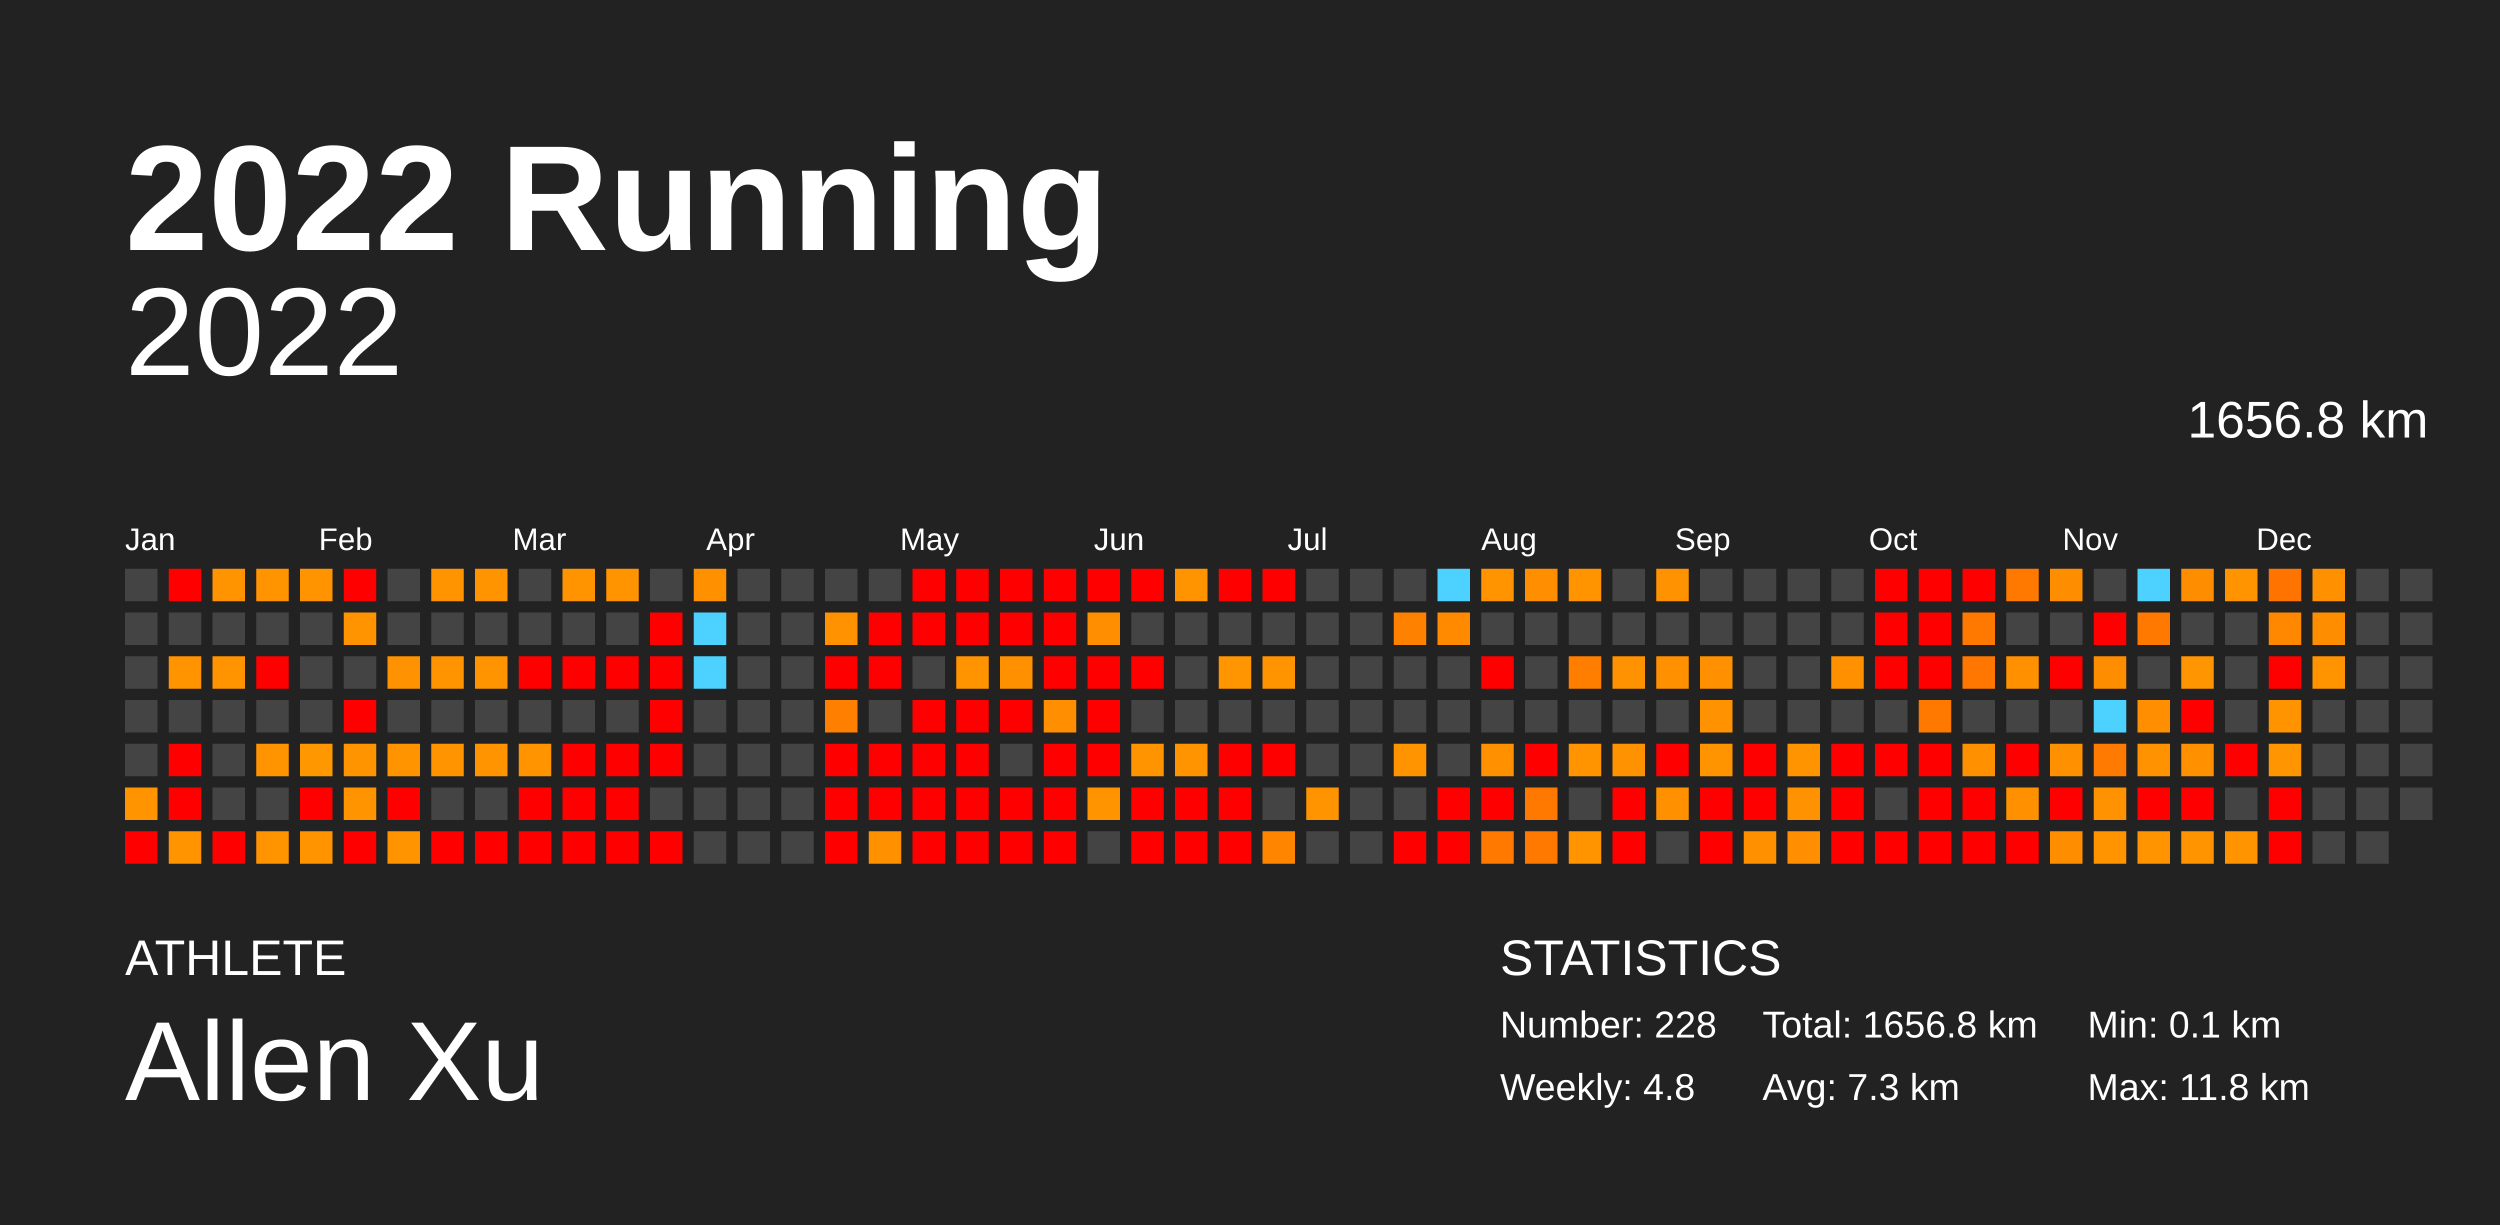
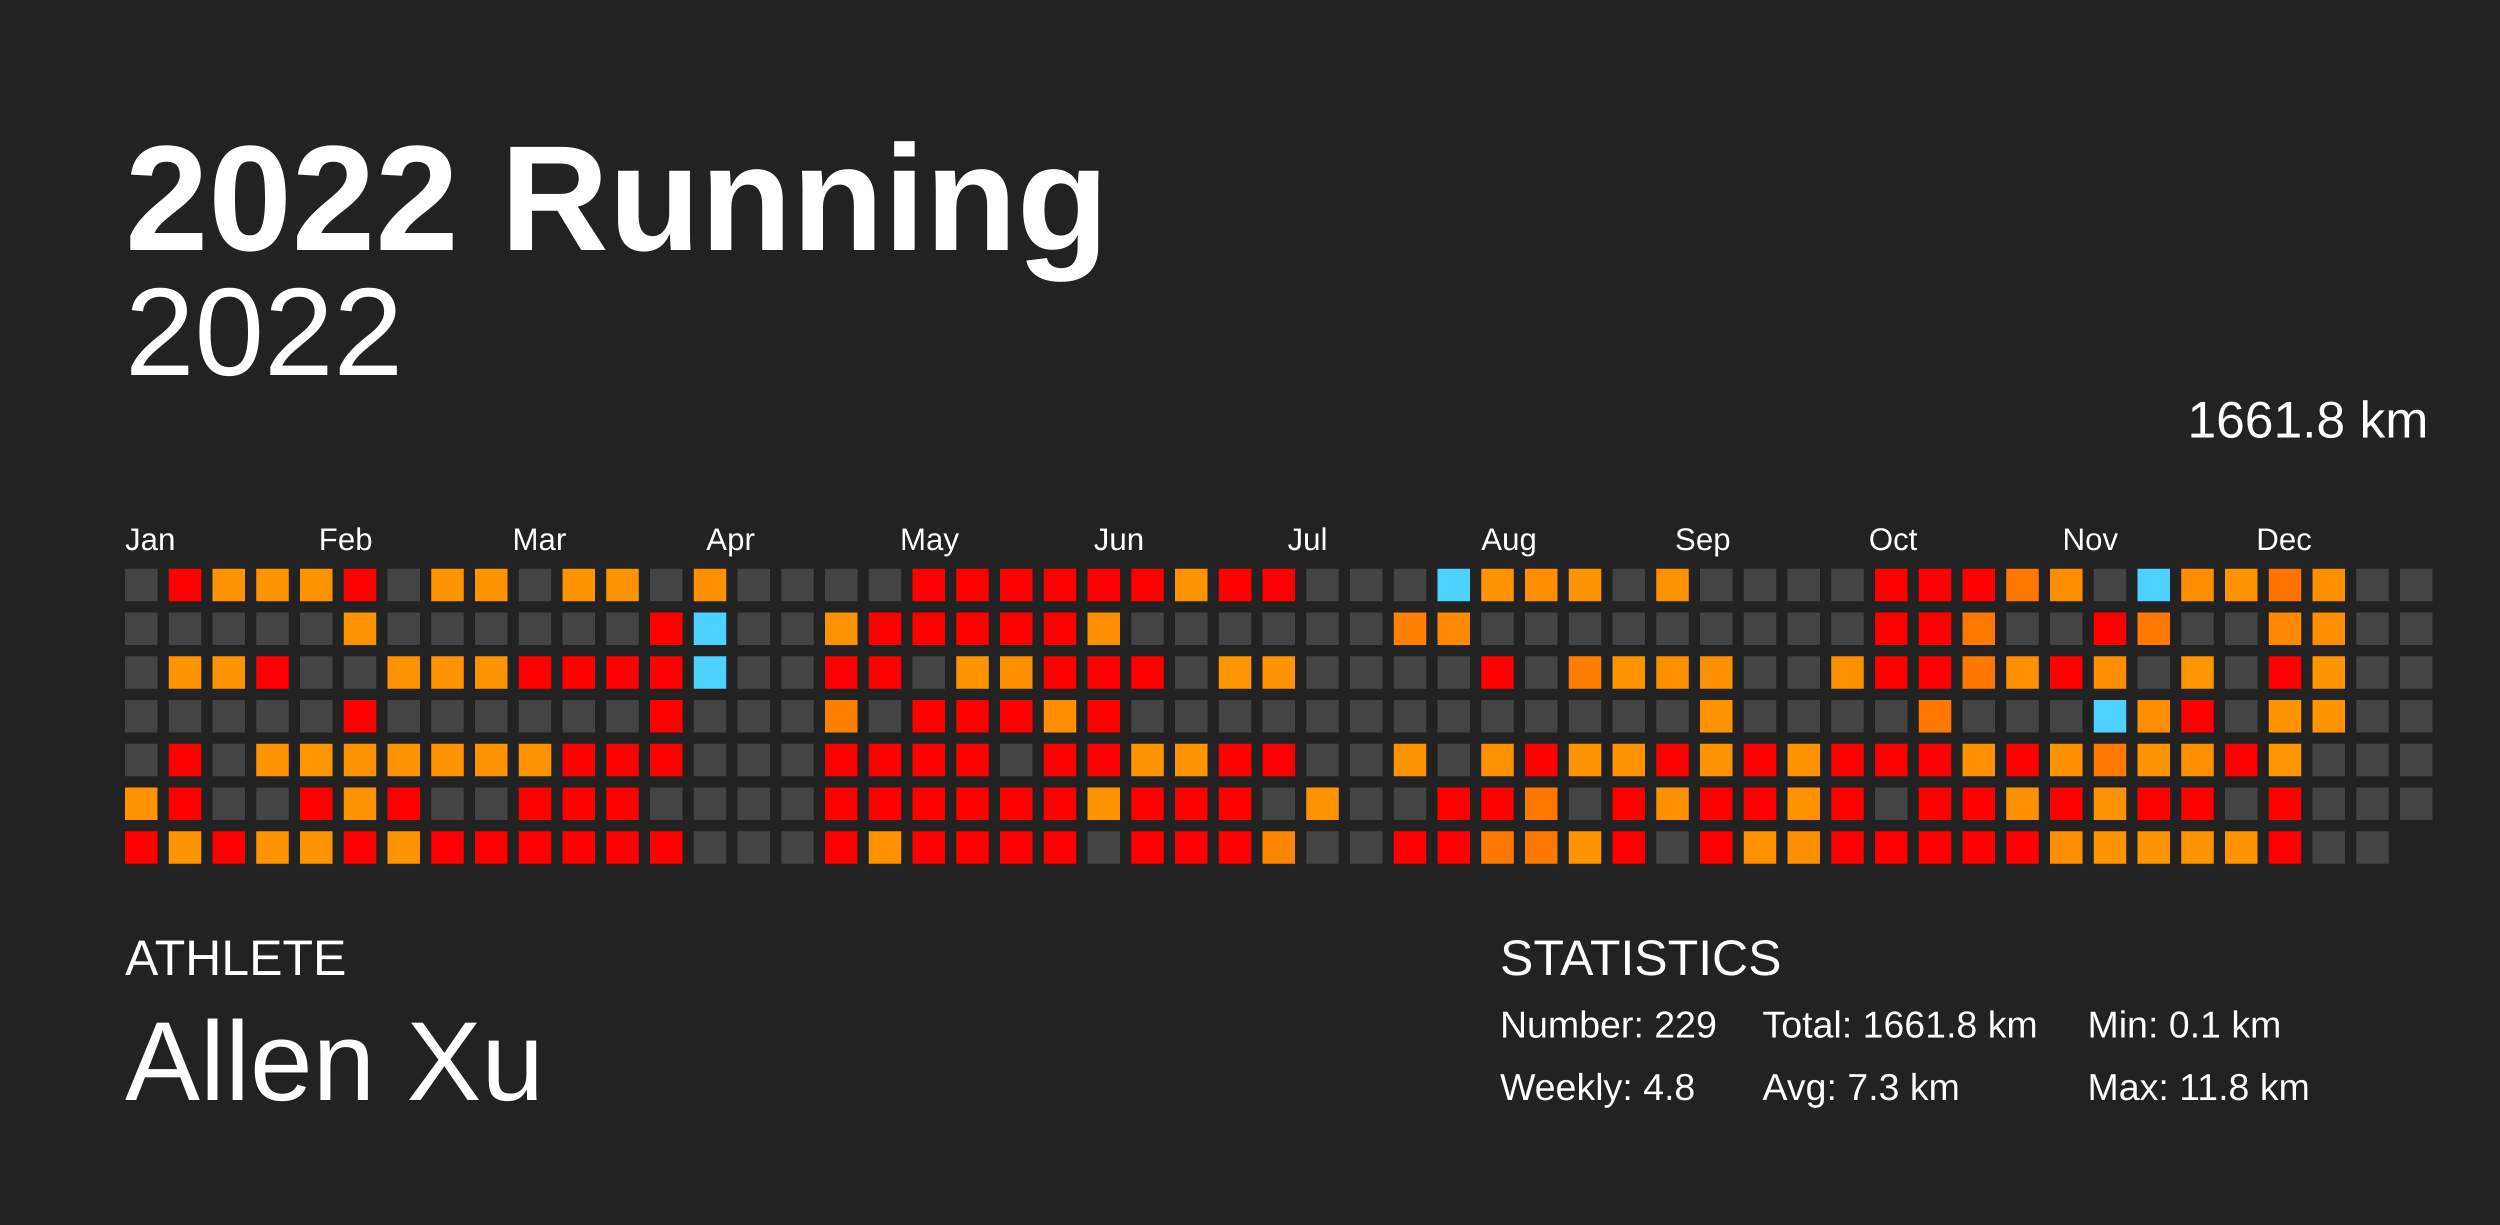
<svg xmlns="http://www.w3.org/2000/svg" baseProfile="full" height="98mm" version="1.1" viewBox="0,0,200,98" width="200mm">
  <defs />
  <rect fill="#222222" height="98" width="200" x="0" y="0" />
  <text fill="#FFFFFF" style="font-size:12px; font-family:Arial; font-weight:bold;" x="10" y="20">2022 Running</text>
  <text fill="#FFFFFF" style="font-size:4px; font-family:Arial" x="10" y="78">ATHLETE</text>
  <text fill="#FFFFFF" style="font-size:9px; font-family:Arial" x="10" y="88">Allen Xu</text>
  <text fill="#FFFFFF" style="font-size:4px; font-family:Arial" x="120" y="78">STATISTICS</text>
-   <text fill="#FFFFFF" style="font-size:3px; font-family:Arial" x="120" y="83">Number: 228</text>
+   <text fill="#FFFFFF" style="font-size:3px; font-family:Arial" x="120" y="83">Number: 229</text>
  <text fill="#FFFFFF" style="font-size:3px; font-family:Arial" x="120" y="88">Weekly: 4.8</text>
-   <text fill="#FFFFFF" style="font-size:3px; font-family:Arial" x="141" y="83">Total: 1656.8 km</text>
+   <text fill="#FFFFFF" style="font-size:3px; font-family:Arial" x="141" y="83">Total: 1661.8 km</text>
  <text fill="#FFFFFF" style="font-size:3px; font-family:Arial" x="141" y="88">Avg: 7.3 km</text>
  <text fill="#FFFFFF" style="font-size:3px; font-family:Arial" x="167" y="83">Min: 0.1 km</text>
  <text fill="#FFFFFF" style="font-size:3px; font-family:Arial" x="167" y="88">Max: 11.8 km</text>
  <text alignment-baseline="hanging" fill="#FFFFFF" style="font-size:10.0px; font-family:Arial;" x="10" y="30">2022</text>
-   <text alignment-baseline="hanging" fill="#FFFFFF" style="font-size:4.125px; font-family:Arial;" x="175" y="35">1656.8 km</text>
+   <text alignment-baseline="hanging" fill="#FFFFFF" style="font-size:4.125px; font-family:Arial;" x="175" y="35">1661.8 km</text>
  <text fill="#FFFFFF" style="font-size:2.5px; font-family:Arial" x="10.0" y="44">Jan</text>
  <text fill="#FFFFFF" style="font-size:2.5px; font-family:Arial" x="25.5" y="44">Feb</text>
  <text fill="#FFFFFF" style="font-size:2.5px; font-family:Arial" x="41.0" y="44">Mar</text>
  <text fill="#FFFFFF" style="font-size:2.5px; font-family:Arial" x="56.5" y="44">Apr</text>
  <text fill="#FFFFFF" style="font-size:2.5px; font-family:Arial" x="72.0" y="44">May</text>
  <text fill="#FFFFFF" style="font-size:2.5px; font-family:Arial" x="87.5" y="44">Jun</text>
  <text fill="#FFFFFF" style="font-size:2.5px; font-family:Arial" x="103.0" y="44">Jul</text>
  <text fill="#FFFFFF" style="font-size:2.5px; font-family:Arial" x="118.5" y="44">Aug</text>
  <text fill="#FFFFFF" style="font-size:2.5px; font-family:Arial" x="134.0" y="44">Sep</text>
  <text fill="#FFFFFF" style="font-size:2.5px; font-family:Arial" x="149.5" y="44">Oct</text>
  <text fill="#FFFFFF" style="font-size:2.5px; font-family:Arial" x="165.0" y="44">Nov</text>
  <text fill="#FFFFFF" style="font-size:2.5px; font-family:Arial" x="180.5" y="44">Dec</text>
  <rect fill="#444444" height="2.6" width="2.6" x="10.0" y="45.5" />
  <rect fill="#444444" height="2.6" width="2.6" x="10.0" y="49.0" />
  <rect fill="#444444" height="2.6" width="2.6" x="10.0" y="52.5" />
  <rect fill="#444444" height="2.6" width="2.6" x="10.0" y="56.0" />
  <rect fill="#444444" height="2.6" width="2.6" x="10.0" y="59.5" />
  <rect fill="#ff9400" height="2.6" width="2.6" x="10.0" y="63.0" />
  <rect fill="red" height="2.6" width="2.6" x="10.0" y="66.5" />
  <rect fill="red" height="2.6" width="2.6" x="13.5" y="45.5" />
  <rect fill="#444444" height="2.6" width="2.6" x="13.5" y="49.0" />
  <rect fill="#ff9300" height="2.6" width="2.6" x="13.5" y="52.5" />
  <rect fill="#444444" height="2.6" width="2.6" x="13.5" y="56.0" />
  <rect fill="red" height="2.6" width="2.6" x="13.5" y="59.5" />
  <rect fill="red" height="2.6" width="2.6" x="13.5" y="63.0" />
  <rect fill="#ff9300" height="2.6" width="2.6" x="13.5" y="66.5" />
  <rect fill="#ff9300" height="2.6" width="2.6" x="17.0" y="45.5" />
  <rect fill="#444444" height="2.6" width="2.6" x="17.0" y="49.0" />
  <rect fill="#ff9300" height="2.6" width="2.6" x="17.0" y="52.5" />
  <rect fill="#444444" height="2.6" width="2.6" x="17.0" y="56.0" />
  <rect fill="#444444" height="2.6" width="2.6" x="17.0" y="59.5" />
  <rect fill="#444444" height="2.6" width="2.6" x="17.0" y="63.0" />
  <rect fill="red" height="2.6" width="2.6" x="17.0" y="66.5" />
  <rect fill="#ff9300" height="2.6" width="2.6" x="20.5" y="45.5" />
  <rect fill="#444444" height="2.6" width="2.6" x="20.5" y="49.0" />
  <rect fill="red" height="2.6" width="2.6" x="20.5" y="52.5" />
  <rect fill="#444444" height="2.6" width="2.6" x="20.5" y="56.0" />
  <rect fill="#ff9400" height="2.6" width="2.6" x="20.5" y="59.5" />
  <rect fill="#444444" height="2.6" width="2.6" x="20.5" y="63.0" />
  <rect fill="#ff9300" height="2.6" width="2.6" x="20.5" y="66.5" />
  <rect fill="#ff9300" height="2.6" width="2.6" x="24.0" y="45.5" />
  <rect fill="#444444" height="2.6" width="2.6" x="24.0" y="49.0" />
  <rect fill="#444444" height="2.6" width="2.6" x="24.0" y="52.5" />
  <rect fill="#444444" height="2.6" width="2.6" x="24.0" y="56.0" />
  <rect fill="#ff9700" height="2.6" width="2.6" x="24.0" y="59.5" />
  <rect fill="red" height="2.6" width="2.6" x="24.0" y="63.0" />
  <rect fill="#ff9300" height="2.6" width="2.6" x="24.0" y="66.5" />
  <rect fill="red" height="2.6" width="2.6" x="27.5" y="45.5" />
  <rect fill="#ff9400" height="2.6" width="2.6" x="27.5" y="49.0" />
  <rect fill="#444444" height="2.6" width="2.6" x="27.5" y="52.5" />
  <rect fill="red" height="2.6" width="2.6" x="27.5" y="56.0" />
  <rect fill="#ff9300" height="2.6" width="2.6" x="27.5" y="59.5" />
  <rect fill="#ff9300" height="2.6" width="2.6" x="27.5" y="63.0" />
  <rect fill="red" height="2.6" width="2.6" x="27.5" y="66.5" />
  <rect fill="#444444" height="2.6" width="2.6" x="31.0" y="45.5" />
  <rect fill="#444444" height="2.6" width="2.6" x="31.0" y="49.0" />
  <rect fill="#ff9200" height="2.6" width="2.6" x="31.0" y="52.5" />
  <rect fill="#444444" height="2.6" width="2.6" x="31.0" y="56.0" />
  <rect fill="#ff9300" height="2.6" width="2.6" x="31.0" y="59.5" />
  <rect fill="red" height="2.6" width="2.6" x="31.0" y="63.0" />
  <rect fill="#ff9300" height="2.6" width="2.6" x="31.0" y="66.5" />
  <rect fill="#ff9300" height="2.6" width="2.6" x="34.5" y="45.5" />
  <rect fill="#444444" height="2.6" width="2.6" x="34.5" y="49.0" />
  <rect fill="#ff9300" height="2.6" width="2.6" x="34.5" y="52.5" />
  <rect fill="#444444" height="2.6" width="2.6" x="34.5" y="56.0" />
  <rect fill="#ff9400" height="2.6" width="2.6" x="34.5" y="59.5" />
  <rect fill="#444444" height="2.6" width="2.6" x="34.5" y="63.0" />
  <rect fill="red" height="2.6" width="2.6" x="34.5" y="66.5" />
  <rect fill="#ff9300" height="2.6" width="2.6" x="38.0" y="45.5" />
  <rect fill="#444444" height="2.6" width="2.6" x="38.0" y="49.0" />
  <rect fill="#ff9300" height="2.6" width="2.6" x="38.0" y="52.5" />
  <rect fill="#444444" height="2.6" width="2.6" x="38.0" y="56.0" />
  <rect fill="#ff9300" height="2.6" width="2.6" x="38.0" y="59.5" />
  <rect fill="#444444" height="2.6" width="2.6" x="38.0" y="63.0" />
  <rect fill="red" height="2.6" width="2.6" x="38.0" y="66.5" />
  <rect fill="#444444" height="2.6" width="2.6" x="41.5" y="45.5" />
  <rect fill="#444444" height="2.6" width="2.6" x="41.5" y="49.0" />
  <rect fill="red" height="2.6" width="2.6" x="41.5" y="52.5" />
  <rect fill="#444444" height="2.6" width="2.6" x="41.5" y="56.0" />
  <rect fill="#ff9400" height="2.6" width="2.6" x="41.5" y="59.5" />
  <rect fill="red" height="2.6" width="2.6" x="41.5" y="63.0" />
  <rect fill="red" height="2.6" width="2.6" x="41.5" y="66.5" />
  <rect fill="#ff9300" height="2.6" width="2.6" x="45.0" y="45.5" />
  <rect fill="#444444" height="2.6" width="2.6" x="45.0" y="49.0" />
  <rect fill="red" height="2.6" width="2.6" x="45.0" y="52.5" />
  <rect fill="#444444" height="2.6" width="2.6" x="45.0" y="56.0" />
  <rect fill="red" height="2.6" width="2.6" x="45.0" y="59.5" />
  <rect fill="red" height="2.6" width="2.6" x="45.0" y="63.0" />
  <rect fill="red" height="2.6" width="2.6" x="45.0" y="66.5" />
  <rect fill="#ff9300" height="2.6" width="2.6" x="48.5" y="45.5" />
  <rect fill="#444444" height="2.6" width="2.6" x="48.5" y="49.0" />
  <rect fill="red" height="2.6" width="2.6" x="48.5" y="52.5" />
  <rect fill="#444444" height="2.6" width="2.6" x="48.5" y="56.0" />
  <rect fill="red" height="2.6" width="2.6" x="48.5" y="59.5" />
  <rect fill="red" height="2.6" width="2.6" x="48.5" y="63.0" />
  <rect fill="red" height="2.6" width="2.6" x="48.5" y="66.5" />
  <rect fill="#444444" height="2.6" width="2.6" x="52.0" y="45.5" />
  <rect fill="red" height="2.6" width="2.6" x="52.0" y="49.0" />
  <rect fill="red" height="2.6" width="2.6" x="52.0" y="52.5" />
  <rect fill="red" height="2.6" width="2.6" x="52.0" y="56.0" />
  <rect fill="red" height="2.6" width="2.6" x="52.0" y="59.5" />
  <rect fill="#444444" height="2.6" width="2.6" x="52.0" y="63.0" />
  <rect fill="red" height="2.6" width="2.6" x="52.0" y="66.5" />
  <rect fill="#ff9100" height="2.6" width="2.6" x="55.5" y="45.5" />
  <rect fill="#4dd2ff" height="2.6" width="2.6" x="55.5" y="49.0" />
  <rect fill="#4dd2ff" height="2.6" width="2.6" x="55.5" y="52.5" />
  <rect fill="#444444" height="2.6" width="2.6" x="55.5" y="56.0" />
  <rect fill="#444444" height="2.6" width="2.6" x="55.5" y="59.5" />
  <rect fill="#444444" height="2.6" width="2.6" x="55.5" y="63.0" />
  <rect fill="#444444" height="2.6" width="2.6" x="55.5" y="66.5" />
  <rect fill="#444444" height="2.6" width="2.6" x="59.0" y="45.5" />
  <rect fill="#444444" height="2.6" width="2.6" x="59.0" y="49.0" />
  <rect fill="#444444" height="2.6" width="2.6" x="59.0" y="52.5" />
  <rect fill="#444444" height="2.6" width="2.6" x="59.0" y="56.0" />
  <rect fill="#444444" height="2.6" width="2.6" x="59.0" y="59.5" />
  <rect fill="#444444" height="2.6" width="2.6" x="59.0" y="63.0" />
  <rect fill="#444444" height="2.6" width="2.6" x="59.0" y="66.5" />
  <rect fill="#444444" height="2.6" width="2.6" x="62.5" y="45.5" />
  <rect fill="#444444" height="2.6" width="2.6" x="62.5" y="49.0" />
  <rect fill="#444444" height="2.6" width="2.6" x="62.5" y="52.5" />
  <rect fill="#444444" height="2.6" width="2.6" x="62.5" y="56.0" />
  <rect fill="#444444" height="2.6" width="2.6" x="62.5" y="59.5" />
  <rect fill="#444444" height="2.6" width="2.6" x="62.5" y="63.0" />
  <rect fill="#444444" height="2.6" width="2.6" x="62.5" y="66.5" />
  <rect fill="#444444" height="2.6" width="2.6" x="66.0" y="45.5" />
  <rect fill="#ff9200" height="2.6" width="2.6" x="66.0" y="49.0" />
  <rect fill="red" height="2.6" width="2.6" x="66.0" y="52.5" />
  <rect fill="#ff8000" height="2.6" width="2.6" x="66.0" y="56.0" />
  <rect fill="red" height="2.6" width="2.6" x="66.0" y="59.5" />
  <rect fill="red" height="2.6" width="2.6" x="66.0" y="63.0" />
  <rect fill="red" height="2.6" width="2.6" x="66.0" y="66.5" />
  <rect fill="#444444" height="2.6" width="2.6" x="69.5" y="45.5" />
  <rect fill="red" height="2.6" width="2.6" x="69.5" y="49.0" />
  <rect fill="red" height="2.6" width="2.6" x="69.5" y="52.5" />
  <rect fill="#444444" height="2.6" width="2.6" x="69.5" y="56.0" />
  <rect fill="red" height="2.6" width="2.6" x="69.5" y="59.5" />
  <rect fill="red" height="2.6" width="2.6" x="69.5" y="63.0" />
  <rect fill="#ff9000" height="2.6" width="2.6" x="69.5" y="66.5" />
  <rect fill="red" height="2.6" width="2.6" x="73.0" y="45.5" />
  <rect fill="red" height="2.6" width="2.6" x="73.0" y="49.0" />
  <rect fill="#444444" height="2.6" width="2.6" x="73.0" y="52.5" />
  <rect fill="red" height="2.6" width="2.6" x="73.0" y="56.0" />
  <rect fill="red" height="2.6" width="2.6" x="73.0" y="59.5" />
  <rect fill="red" height="2.6" width="2.6" x="73.0" y="63.0" />
  <rect fill="red" height="2.6" width="2.6" x="73.0" y="66.5" />
  <rect fill="red" height="2.6" width="2.6" x="76.5" y="45.5" />
  <rect fill="red" height="2.6" width="2.6" x="76.5" y="49.0" />
  <rect fill="#ff9300" height="2.6" width="2.6" x="76.5" y="52.5" />
  <rect fill="red" height="2.6" width="2.6" x="76.5" y="56.0" />
  <rect fill="red" height="2.6" width="2.6" x="76.5" y="59.5" />
  <rect fill="red" height="2.6" width="2.6" x="76.5" y="63.0" />
  <rect fill="red" height="2.6" width="2.6" x="76.5" y="66.5" />
  <rect fill="red" height="2.6" width="2.6" x="80.0" y="45.5" />
  <rect fill="red" height="2.6" width="2.6" x="80.0" y="49.0" />
  <rect fill="#ff9100" height="2.6" width="2.6" x="80.0" y="52.5" />
  <rect fill="red" height="2.6" width="2.6" x="80.0" y="56.0" />
  <rect fill="#444444" height="2.6" width="2.6" x="80.0" y="59.5" />
  <rect fill="red" height="2.6" width="2.6" x="80.0" y="63.0" />
  <rect fill="red" height="2.6" width="2.6" x="80.0" y="66.5" />
  <rect fill="red" height="2.6" width="2.6" x="83.5" y="45.5" />
  <rect fill="red" height="2.6" width="2.6" x="83.5" y="49.0" />
  <rect fill="red" height="2.6" width="2.6" x="83.5" y="52.5" />
  <rect fill="#ff8f00" height="2.6" width="2.6" x="83.5" y="56.0" />
  <rect fill="red" height="2.6" width="2.6" x="83.5" y="59.5" />
  <rect fill="red" height="2.6" width="2.6" x="83.5" y="63.0" />
  <rect fill="red" height="2.6" width="2.6" x="83.5" y="66.5" />
  <rect fill="red" height="2.6" width="2.6" x="87.0" y="45.5" />
  <rect fill="#ff8e00" height="2.6" width="2.6" x="87.0" y="49.0" />
  <rect fill="red" height="2.6" width="2.6" x="87.0" y="52.5" />
  <rect fill="red" height="2.6" width="2.6" x="87.0" y="56.0" />
  <rect fill="red" height="2.6" width="2.6" x="87.0" y="59.5" />
  <rect fill="#ff9300" height="2.6" width="2.6" x="87.0" y="63.0" />
  <rect fill="#444444" height="2.6" width="2.6" x="87.0" y="66.5" />
  <rect fill="red" height="2.6" width="2.6" x="90.5" y="45.5" />
  <rect fill="#444444" height="2.6" width="2.6" x="90.5" y="49.0" />
  <rect fill="red" height="2.6" width="2.6" x="90.5" y="52.5" />
  <rect fill="#444444" height="2.6" width="2.6" x="90.5" y="56.0" />
  <rect fill="#ff9400" height="2.6" width="2.6" x="90.5" y="59.5" />
  <rect fill="red" height="2.6" width="2.6" x="90.5" y="63.0" />
  <rect fill="red" height="2.6" width="2.6" x="90.5" y="66.5" />
  <rect fill="#ff9400" height="2.6" width="2.6" x="94.0" y="45.5" />
  <rect fill="#444444" height="2.6" width="2.6" x="94.0" y="49.0" />
  <rect fill="#444444" height="2.6" width="2.6" x="94.0" y="52.5" />
  <rect fill="#444444" height="2.6" width="2.6" x="94.0" y="56.0" />
  <rect fill="#ff9400" height="2.6" width="2.6" x="94.0" y="59.5" />
  <rect fill="red" height="2.6" width="2.6" x="94.0" y="63.0" />
  <rect fill="red" height="2.6" width="2.6" x="94.0" y="66.5" />
  <rect fill="red" height="2.6" width="2.6" x="97.5" y="45.5" />
  <rect fill="#444444" height="2.6" width="2.6" x="97.5" y="49.0" />
  <rect fill="#ff9500" height="2.6" width="2.6" x="97.5" y="52.5" />
  <rect fill="#444444" height="2.6" width="2.6" x="97.5" y="56.0" />
  <rect fill="red" height="2.6" width="2.6" x="97.5" y="59.5" />
  <rect fill="red" height="2.6" width="2.6" x="97.5" y="63.0" />
  <rect fill="red" height="2.6" width="2.6" x="97.5" y="66.5" />
  <rect fill="red" height="2.6" width="2.6" x="101.0" y="45.5" />
  <rect fill="#444444" height="2.6" width="2.6" x="101.0" y="49.0" />
  <rect fill="#ff9400" height="2.6" width="2.6" x="101.0" y="52.5" />
  <rect fill="#444444" height="2.6" width="2.6" x="101.0" y="56.0" />
  <rect fill="red" height="2.6" width="2.6" x="101.0" y="59.5" />
  <rect fill="#444444" height="2.6" width="2.6" x="101.0" y="63.0" />
  <rect fill="#ff8500" height="2.6" width="2.6" x="101.0" y="66.5" />
  <rect fill="#444444" height="2.6" width="2.6" x="104.5" y="45.5" />
  <rect fill="#444444" height="2.6" width="2.6" x="104.5" y="49.0" />
  <rect fill="#444444" height="2.6" width="2.6" x="104.5" y="52.5" />
  <rect fill="#444444" height="2.6" width="2.6" x="104.5" y="56.0" />
  <rect fill="#444444" height="2.6" width="2.6" x="104.5" y="59.5" />
  <rect fill="#ff9400" height="2.6" width="2.6" x="104.5" y="63.0" />
  <rect fill="#444444" height="2.6" width="2.6" x="104.5" y="66.5" />
  <rect fill="#444444" height="2.6" width="2.6" x="108.0" y="45.5" />
  <rect fill="#444444" height="2.6" width="2.6" x="108.0" y="49.0" />
  <rect fill="#444444" height="2.6" width="2.6" x="108.0" y="52.5" />
  <rect fill="#444444" height="2.6" width="2.6" x="108.0" y="56.0" />
  <rect fill="#444444" height="2.6" width="2.6" x="108.0" y="59.5" />
  <rect fill="#444444" height="2.6" width="2.6" x="108.0" y="63.0" />
  <rect fill="#444444" height="2.6" width="2.6" x="108.0" y="66.5" />
  <rect fill="#444444" height="2.6" width="2.6" x="111.5" y="45.5" />
  <rect fill="#ff8100" height="2.6" width="2.6" x="111.5" y="49.0" />
  <rect fill="#444444" height="2.6" width="2.6" x="111.5" y="52.5" />
  <rect fill="#444444" height="2.6" width="2.6" x="111.5" y="56.0" />
  <rect fill="#ff9400" height="2.6" width="2.6" x="111.5" y="59.5" />
  <rect fill="#444444" height="2.6" width="2.6" x="111.5" y="63.0" />
  <rect fill="red" height="2.6" width="2.6" x="111.5" y="66.5" />
  <rect fill="#4dd2ff" height="2.6" width="2.6" x="115.0" y="45.5" />
  <rect fill="#ff8a00" height="2.6" width="2.6" x="115.0" y="49.0" />
  <rect fill="#444444" height="2.6" width="2.6" x="115.0" y="52.5" />
  <rect fill="#444444" height="2.6" width="2.6" x="115.0" y="56.0" />
  <rect fill="#444444" height="2.6" width="2.6" x="115.0" y="59.5" />
  <rect fill="red" height="2.6" width="2.6" x="115.0" y="63.0" />
  <rect fill="red" height="2.6" width="2.6" x="115.0" y="66.5" />
  <rect fill="#ff9400" height="2.6" width="2.6" x="118.5" y="45.5" />
  <rect fill="#444444" height="2.6" width="2.6" x="118.5" y="49.0" />
  <rect fill="red" height="2.6" width="2.6" x="118.5" y="52.5" />
  <rect fill="#444444" height="2.6" width="2.6" x="118.5" y="56.0" />
  <rect fill="#ff9000" height="2.6" width="2.6" x="118.5" y="59.5" />
  <rect fill="red" height="2.6" width="2.6" x="118.5" y="63.0" />
  <rect fill="#ff7800" height="2.6" width="2.6" x="118.5" y="66.5" />
  <rect fill="#ff8f00" height="2.6" width="2.6" x="122.0" y="45.5" />
  <rect fill="#444444" height="2.6" width="2.6" x="122.0" y="49.0" />
  <rect fill="#444444" height="2.6" width="2.6" x="122.0" y="52.5" />
  <rect fill="#444444" height="2.6" width="2.6" x="122.0" y="56.0" />
  <rect fill="red" height="2.6" width="2.6" x="122.0" y="59.5" />
  <rect fill="#ff7900" height="2.6" width="2.6" x="122.0" y="63.0" />
  <rect fill="#ff7900" height="2.6" width="2.6" x="122.0" y="66.5" />
  <rect fill="#ff9400" height="2.6" width="2.6" x="125.5" y="45.5" />
  <rect fill="#444444" height="2.6" width="2.6" x="125.5" y="49.0" />
  <rect fill="#ff7e00" height="2.6" width="2.6" x="125.5" y="52.5" />
  <rect fill="#444444" height="2.6" width="2.6" x="125.5" y="56.0" />
  <rect fill="#ff9400" height="2.6" width="2.6" x="125.5" y="59.5" />
  <rect fill="#444444" height="2.6" width="2.6" x="125.5" y="63.0" />
  <rect fill="#ff9400" height="2.6" width="2.6" x="125.5" y="66.5" />
  <rect fill="#444444" height="2.6" width="2.6" x="129.0" y="45.5" />
  <rect fill="#444444" height="2.6" width="2.6" x="129.0" y="49.0" />
  <rect fill="#ff9200" height="2.6" width="2.6" x="129.0" y="52.5" />
  <rect fill="#444444" height="2.6" width="2.6" x="129.0" y="56.0" />
  <rect fill="#ff9200" height="2.6" width="2.6" x="129.0" y="59.5" />
  <rect fill="red" height="2.6" width="2.6" x="129.0" y="63.0" />
  <rect fill="red" height="2.6" width="2.6" x="129.0" y="66.5" />
  <rect fill="#ff9200" height="2.6" width="2.6" x="132.5" y="45.5" />
  <rect fill="#444444" height="2.6" width="2.6" x="132.5" y="49.0" />
  <rect fill="#ff9000" height="2.6" width="2.6" x="132.5" y="52.5" />
  <rect fill="#444444" height="2.6" width="2.6" x="132.5" y="56.0" />
  <rect fill="red" height="2.6" width="2.6" x="132.5" y="59.5" />
  <rect fill="#ff9100" height="2.6" width="2.6" x="132.5" y="63.0" />
  <rect fill="#444444" height="2.6" width="2.6" x="132.5" y="66.5" />
  <rect fill="#444444" height="2.6" width="2.6" x="136.0" y="45.5" />
  <rect fill="#444444" height="2.6" width="2.6" x="136.0" y="49.0" />
  <rect fill="#ff9100" height="2.6" width="2.6" x="136.0" y="52.5" />
  <rect fill="#ff9200" height="2.6" width="2.6" x="136.0" y="56.0" />
  <rect fill="#ff9400" height="2.6" width="2.6" x="136.0" y="59.5" />
  <rect fill="red" height="2.6" width="2.6" x="136.0" y="63.0" />
  <rect fill="red" height="2.6" width="2.6" x="136.0" y="66.5" />
  <rect fill="#444444" height="2.6" width="2.6" x="139.5" y="45.5" />
  <rect fill="#444444" height="2.6" width="2.6" x="139.5" y="49.0" />
  <rect fill="#444444" height="2.6" width="2.6" x="139.5" y="52.5" />
  <rect fill="#444444" height="2.6" width="2.6" x="139.5" y="56.0" />
  <rect fill="red" height="2.6" width="2.6" x="139.5" y="59.5" />
  <rect fill="red" height="2.6" width="2.6" x="139.5" y="63.0" />
  <rect fill="#ff9000" height="2.6" width="2.6" x="139.5" y="66.5" />
  <rect fill="#444444" height="2.6" width="2.6" x="143.0" y="45.5" />
  <rect fill="#444444" height="2.6" width="2.6" x="143.0" y="49.0" />
  <rect fill="#444444" height="2.6" width="2.6" x="143.0" y="52.5" />
  <rect fill="#444444" height="2.6" width="2.6" x="143.0" y="56.0" />
  <rect fill="#ff9300" height="2.6" width="2.6" x="143.0" y="59.5" />
  <rect fill="#ff9200" height="2.6" width="2.6" x="143.0" y="63.0" />
  <rect fill="#ff8f00" height="2.6" width="2.6" x="143.0" y="66.5" />
  <rect fill="#444444" height="2.6" width="2.6" x="146.5" y="45.5" />
  <rect fill="#444444" height="2.6" width="2.6" x="146.5" y="49.0" />
  <rect fill="#ff9100" height="2.6" width="2.6" x="146.5" y="52.5" />
  <rect fill="#444444" height="2.6" width="2.6" x="146.5" y="56.0" />
  <rect fill="red" height="2.6" width="2.6" x="146.5" y="59.5" />
  <rect fill="red" height="2.6" width="2.6" x="146.5" y="63.0" />
  <rect fill="red" height="2.6" width="2.6" x="146.5" y="66.5" />
  <rect fill="red" height="2.6" width="2.6" x="150.0" y="45.5" />
  <rect fill="red" height="2.6" width="2.6" x="150.0" y="49.0" />
  <rect fill="red" height="2.6" width="2.6" x="150.0" y="52.5" />
  <rect fill="#444444" height="2.6" width="2.6" x="150.0" y="56.0" />
  <rect fill="red" height="2.6" width="2.6" x="150.0" y="59.5" />
  <rect fill="#444444" height="2.6" width="2.6" x="150.0" y="63.0" />
  <rect fill="red" height="2.6" width="2.6" x="150.0" y="66.5" />
  <rect fill="red" height="2.6" width="2.6" x="153.5" y="45.5" />
  <rect fill="red" height="2.6" width="2.6" x="153.5" y="49.0" />
  <rect fill="red" height="2.6" width="2.6" x="153.5" y="52.5" />
  <rect fill="#ff7900" height="2.6" width="2.6" x="153.5" y="56.0" />
  <rect fill="red" height="2.6" width="2.6" x="153.5" y="59.5" />
  <rect fill="red" height="2.6" width="2.6" x="153.5" y="63.0" />
  <rect fill="red" height="2.6" width="2.6" x="153.5" y="66.5" />
  <rect fill="red" height="2.6" width="2.6" x="157.0" y="45.5" />
  <rect fill="#ff7800" height="2.6" width="2.6" x="157.0" y="49.0" />
  <rect fill="#ff7700" height="2.6" width="2.6" x="157.0" y="52.5" />
  <rect fill="#444444" height="2.6" width="2.6" x="157.0" y="56.0" />
  <rect fill="#ff9000" height="2.6" width="2.6" x="157.0" y="59.5" />
  <rect fill="red" height="2.6" width="2.6" x="157.0" y="63.0" />
  <rect fill="red" height="2.6" width="2.6" x="157.0" y="66.5" />
  <rect fill="#ff7800" height="2.6" width="2.6" x="160.5" y="45.5" />
  <rect fill="#444444" height="2.6" width="2.6" x="160.5" y="49.0" />
  <rect fill="#ff9000" height="2.6" width="2.6" x="160.5" y="52.5" />
  <rect fill="#444444" height="2.6" width="2.6" x="160.5" y="56.0" />
  <rect fill="red" height="2.6" width="2.6" x="160.5" y="59.5" />
  <rect fill="#ff9100" height="2.6" width="2.6" x="160.5" y="63.0" />
  <rect fill="red" height="2.6" width="2.6" x="160.5" y="66.5" />
  <rect fill="#ff8d00" height="2.6" width="2.6" x="164.0" y="45.5" />
  <rect fill="#444444" height="2.6" width="2.6" x="164.0" y="49.0" />
  <rect fill="red" height="2.6" width="2.6" x="164.0" y="52.5" />
  <rect fill="#444444" height="2.6" width="2.6" x="164.0" y="56.0" />
  <rect fill="#ff9000" height="2.6" width="2.6" x="164.0" y="59.5" />
  <rect fill="red" height="2.6" width="2.6" x="164.0" y="63.0" />
  <rect fill="#ff8d00" height="2.6" width="2.6" x="164.0" y="66.5" />
  <rect fill="#444444" height="2.6" width="2.6" x="167.5" y="45.5" />
  <rect fill="red" height="2.6" width="2.6" x="167.5" y="49.0" />
  <rect fill="#ff8d00" height="2.6" width="2.6" x="167.5" y="52.5" />
  <rect fill="#4dd2ff" height="2.6" width="2.6" x="167.5" y="56.0" />
  <rect fill="#ff7a00" height="2.6" width="2.6" x="167.5" y="59.5" />
  <rect fill="#ff9200" height="2.6" width="2.6" x="167.5" y="63.0" />
  <rect fill="#ff9400" height="2.6" width="2.6" x="167.5" y="66.5" />
  <rect fill="#4dd2ff" height="2.6" width="2.6" x="171.0" y="45.5" />
  <rect fill="#ff7800" height="2.6" width="2.6" x="171.0" y="49.0" />
  <rect fill="#444444" height="2.6" width="2.6" x="171.0" y="52.5" />
  <rect fill="#ff8f00" height="2.6" width="2.6" x="171.0" y="56.0" />
  <rect fill="#ff9200" height="2.6" width="2.6" x="171.0" y="59.5" />
  <rect fill="red" height="2.6" width="2.6" x="171.0" y="63.0" />
  <rect fill="#ff9300" height="2.6" width="2.6" x="171.0" y="66.5" />
  <rect fill="#ff8d00" height="2.6" width="2.6" x="174.5" y="45.5" />
  <rect fill="#444444" height="2.6" width="2.6" x="174.5" y="49.0" />
  <rect fill="#ff9500" height="2.6" width="2.6" x="174.5" y="52.5" />
  <rect fill="red" height="2.6" width="2.6" x="174.5" y="56.0" />
  <rect fill="#ff9000" height="2.6" width="2.6" x="174.5" y="59.5" />
  <rect fill="red" height="2.6" width="2.6" x="174.5" y="63.0" />
  <rect fill="#ff9400" height="2.6" width="2.6" x="174.5" y="66.5" />
  <rect fill="#ff9300" height="2.6" width="2.6" x="178.0" y="45.5" />
  <rect fill="#444444" height="2.6" width="2.6" x="178.0" y="49.0" />
  <rect fill="#444444" height="2.6" width="2.6" x="178.0" y="52.5" />
  <rect fill="#444444" height="2.6" width="2.6" x="178.0" y="56.0" />
  <rect fill="red" height="2.6" width="2.6" x="178.0" y="59.5" />
  <rect fill="#444444" height="2.6" width="2.6" x="178.0" y="63.0" />
  <rect fill="#ff9400" height="2.6" width="2.6" x="178.0" y="66.5" />
  <rect fill="#ff7400" height="2.6" width="2.6" x="181.5" y="45.5" />
  <rect fill="#ff8800" height="2.6" width="2.6" x="181.5" y="49.0" />
  <rect fill="red" height="2.6" width="2.6" x="181.5" y="52.5" />
  <rect fill="#ff9400" height="2.6" width="2.6" x="181.5" y="56.0" />
  <rect fill="#ff9500" height="2.6" width="2.6" x="181.5" y="59.5" />
  <rect fill="red" height="2.6" width="2.6" x="181.5" y="63.0" />
  <rect fill="red" height="2.6" width="2.6" x="181.5" y="66.5" />
  <rect fill="#ff9100" height="2.6" width="2.6" x="185.0" y="45.5" />
  <rect fill="#ff8d00" height="2.6" width="2.6" x="185.0" y="49.0" />
  <rect fill="#ff9300" height="2.6" width="2.6" x="185.0" y="52.5" />
-   <rect fill="#444444" height="2.6" width="2.6" x="185.0" y="56.0" />
+   <rect fill="#ff9400" height="2.6" width="2.6" x="185.0" y="56.0" />
  <rect fill="#444444" height="2.6" width="2.6" x="185.0" y="59.5" />
  <rect fill="#444444" height="2.6" width="2.6" x="185.0" y="63.0" />
  <rect fill="#444444" height="2.6" width="2.6" x="185.0" y="66.5" />
  <rect fill="#444444" height="2.6" width="2.6" x="188.5" y="45.5" />
  <rect fill="#444444" height="2.6" width="2.6" x="188.5" y="49.0" />
  <rect fill="#444444" height="2.6" width="2.6" x="188.5" y="52.5" />
  <rect fill="#444444" height="2.6" width="2.6" x="188.5" y="56.0" />
  <rect fill="#444444" height="2.6" width="2.6" x="188.5" y="59.5" />
  <rect fill="#444444" height="2.6" width="2.6" x="188.5" y="63.0" />
  <rect fill="#444444" height="2.6" width="2.6" x="188.5" y="66.5" />
  <rect fill="#444444" height="2.6" width="2.6" x="192.0" y="45.5" />
  <rect fill="#444444" height="2.6" width="2.6" x="192.0" y="49.0" />
  <rect fill="#444444" height="2.6" width="2.6" x="192.0" y="52.5" />
  <rect fill="#444444" height="2.6" width="2.6" x="192.0" y="56.0" />
  <rect fill="#444444" height="2.6" width="2.6" x="192.0" y="59.5" />
  <rect fill="#444444" height="2.6" width="2.6" x="192.0" y="63.0" />
</svg>
